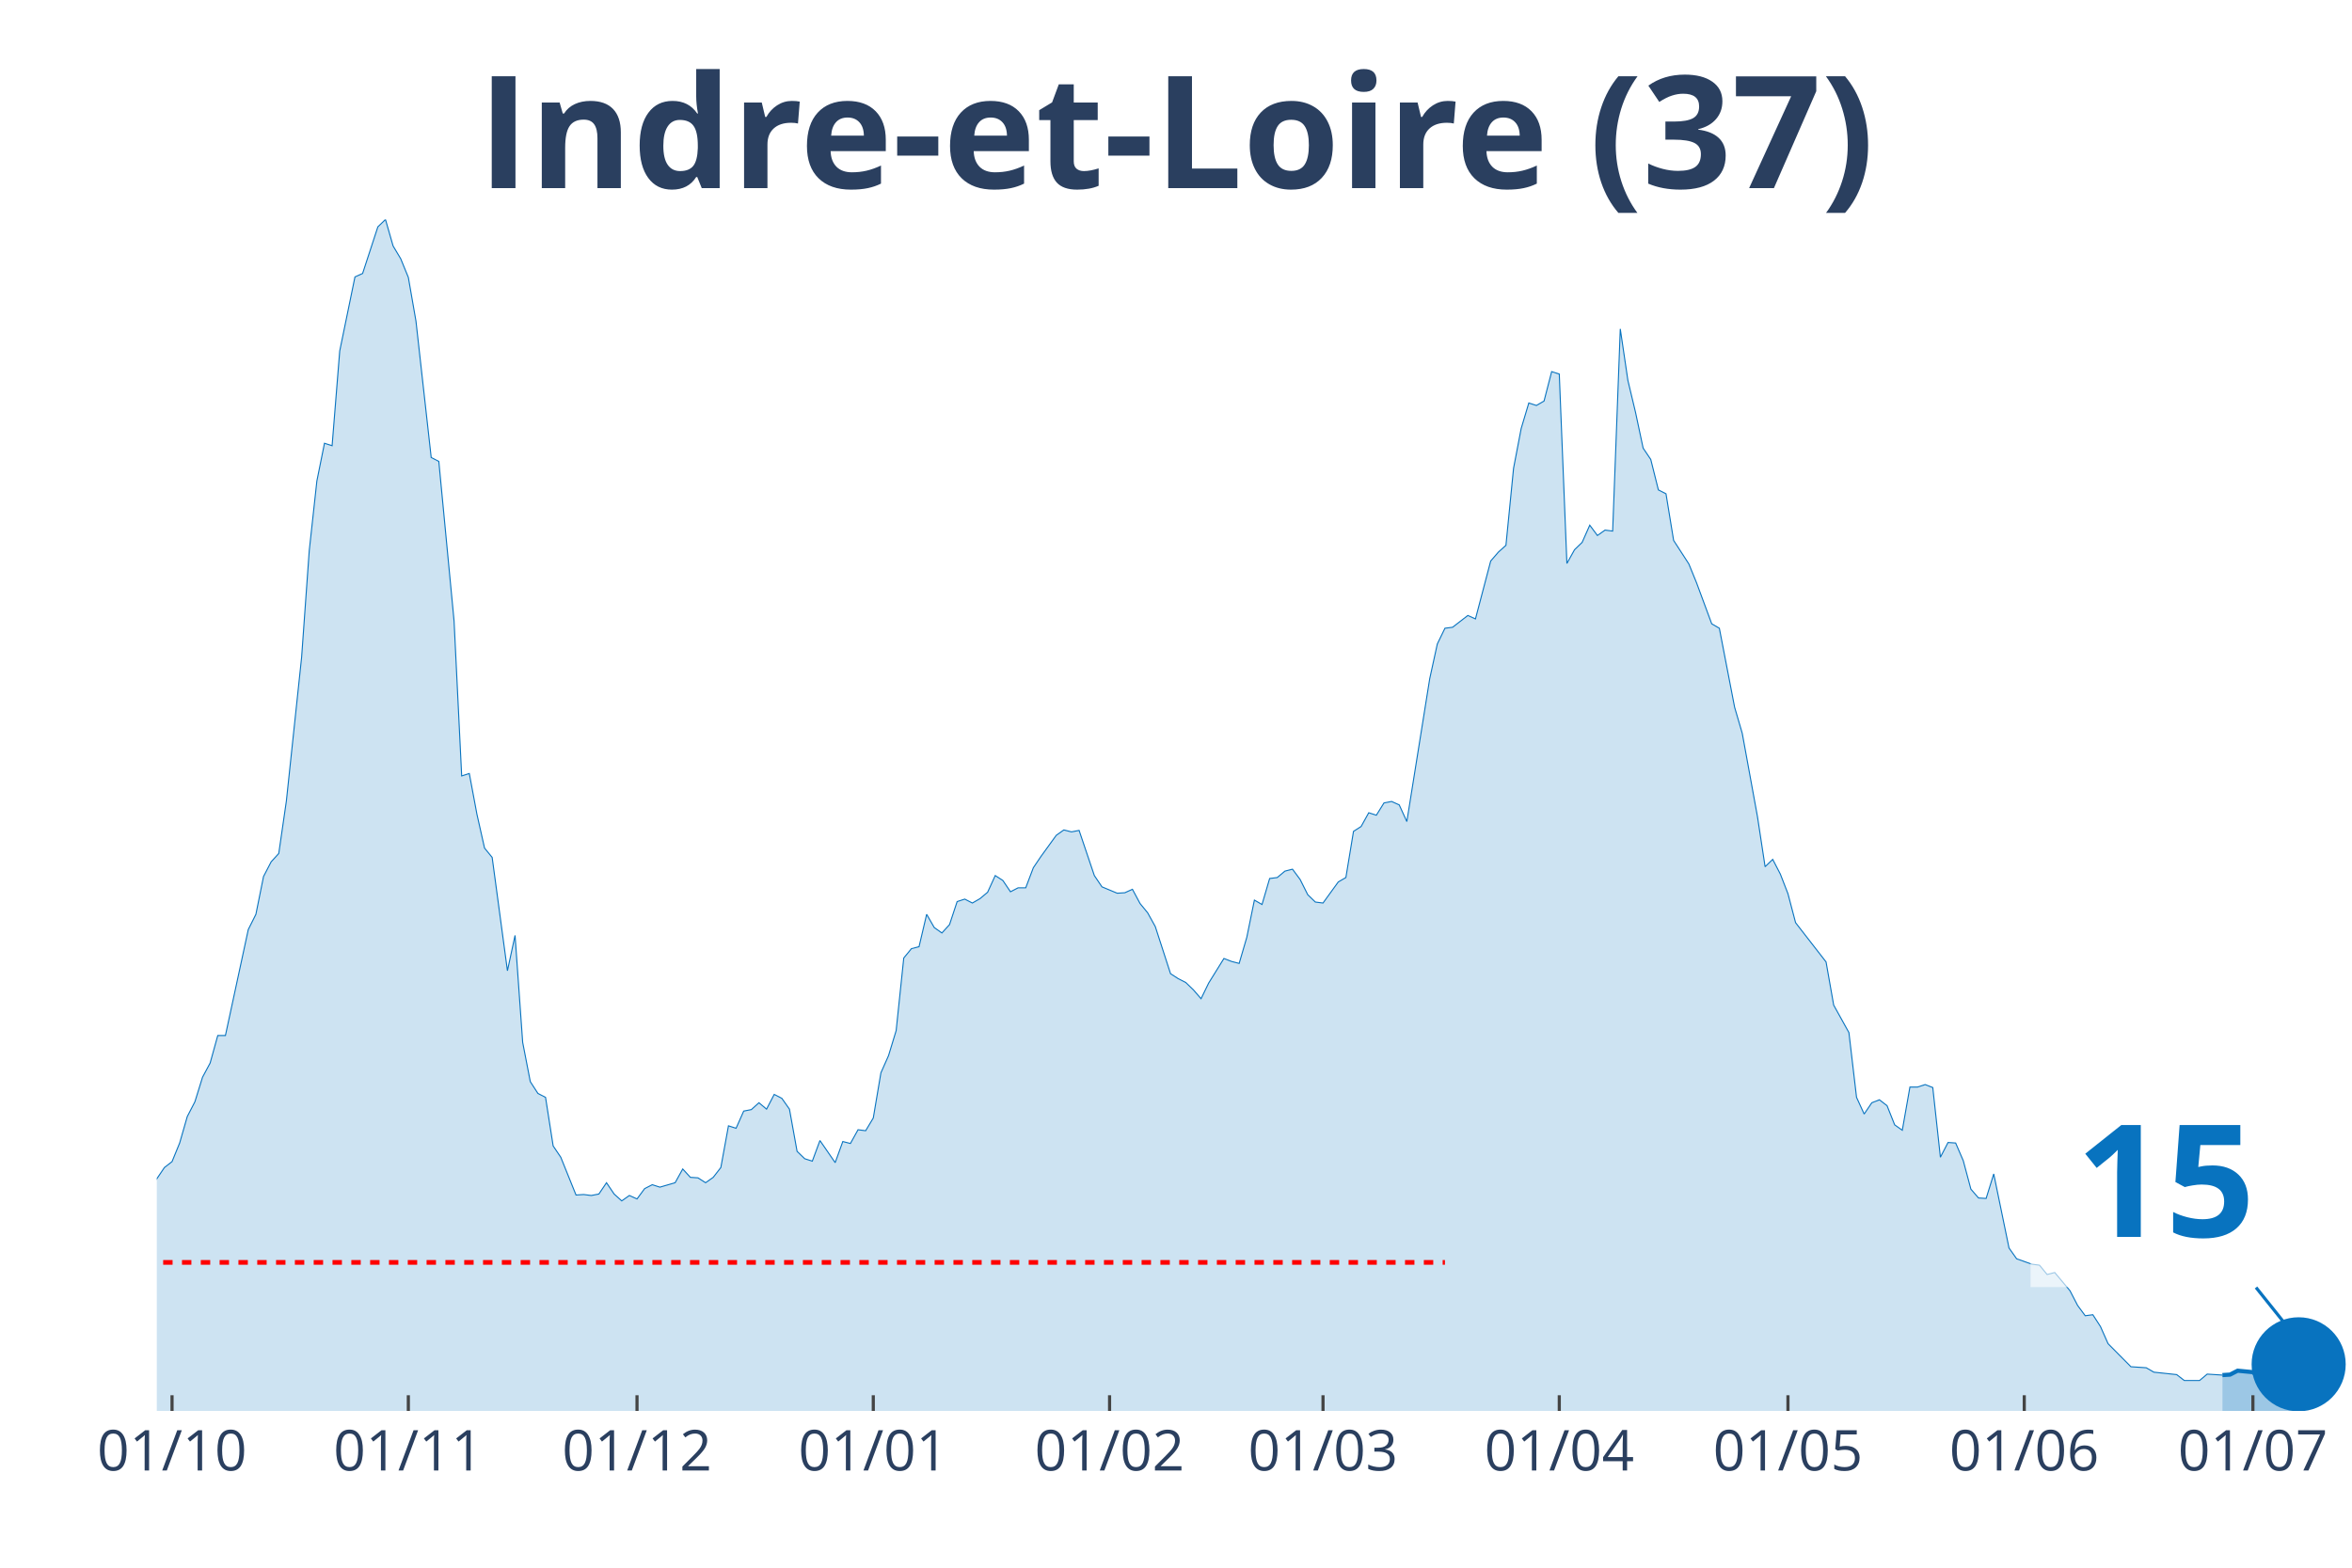
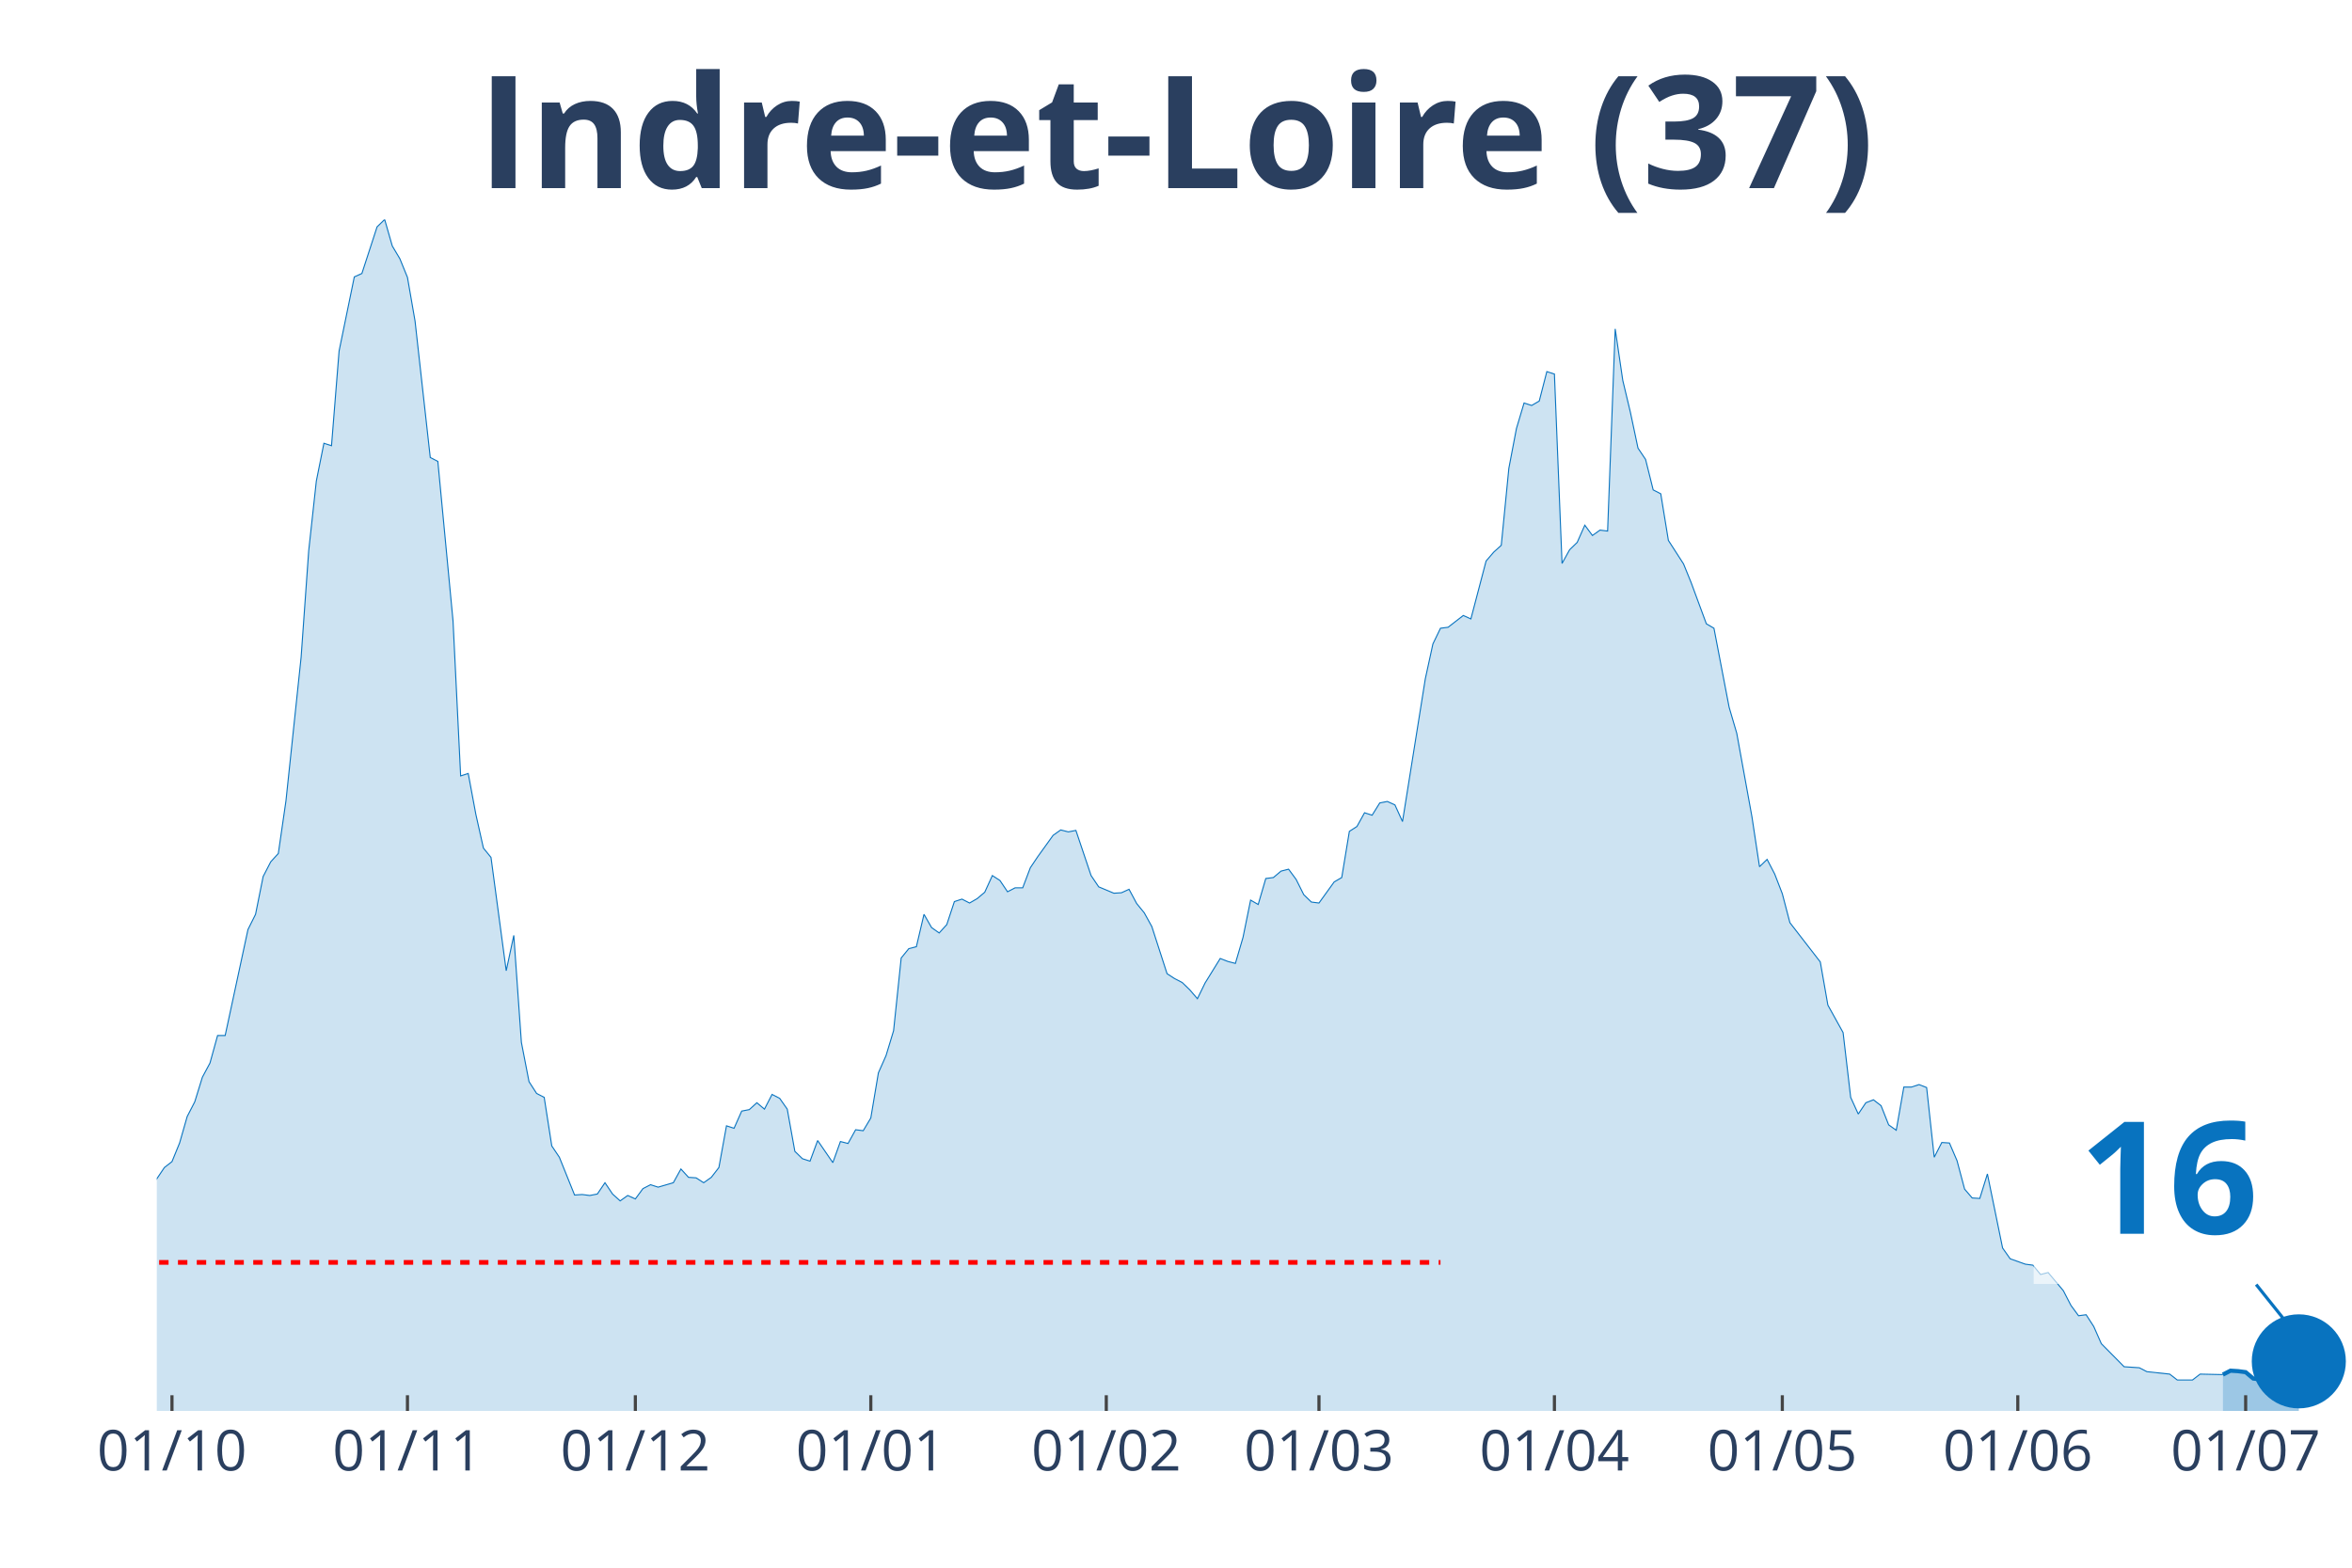
<svg xmlns="http://www.w3.org/2000/svg" class="main-svg" width="1125" height="750" style="" viewBox="0 0 750 500">
  <rect x="0" y="0" width="750" height="500" style="fill: rgb(0, 0, 0); fill-opacity: 0;" />
-   <defs id="defs-7c7b76">
+   <defs id="defs-62376b">
    <g class="clips">
-       <clipPath id="clip7c7b76xyplot" class="plotclip">
+       <clipPath id="clip62376bxyplot" class="plotclip">
        <rect width="700" height="380" />
      </clipPath>
-       <clipPath class="axesclip" id="clip7c7b76x">
+       <clipPath class="axesclip" id="clip62376bx">
        <rect x="50" y="0" width="700" height="500" />
      </clipPath>
-       <clipPath class="axesclip" id="clip7c7b76y">
+       <clipPath class="axesclip" id="clip62376by">
        <rect x="0" y="70" width="750" height="380" />
      </clipPath>
-       <clipPath class="axesclip" id="clip7c7b76xy">
+       <clipPath class="axesclip" id="clip62376bxy">
        <rect x="50" y="70" width="700" height="380" />
      </clipPath>
    </g>
    <g class="gradients" />
  </defs>
  <g class="bglayer">
    <rect class="bg" x="50" y="70" width="700" height="380" style="fill: rgb(0, 0, 0); fill-opacity: 0; stroke-width: 0;" />
  </g>
  <g class="layer-below">
    <g class="imagelayer" />
    <g class="shapelayer" />
  </g>
  <g class="cartesianlayer">
    <g class="subplot xy">
      <g class="layer-subplot">
        <g class="shapelayer" />
        <g class="imagelayer" />
      </g>
      <g class="gridlayer">
        <g class="x">
-           <path class="xgrid crisp" transform="translate(54.86,0)" d="M0,70v380" style="stroke: rgb(255, 255, 255); stroke-opacity: 1; stroke-width: 1px;" />
-           <path class="xgrid crisp" transform="translate(130.21,0)" d="M0,70v380" style="stroke: rgb(255, 255, 255); stroke-opacity: 1; stroke-width: 1px;" />
-           <path class="xgrid crisp" transform="translate(203.13,0)" d="M0,70v380" style="stroke: rgb(255, 255, 255); stroke-opacity: 1; stroke-width: 1px;" />
-           <path class="xgrid crisp" transform="translate(278.47,0)" d="M0,70v380" style="stroke: rgb(255, 255, 255); stroke-opacity: 1; stroke-width: 1px;" />
-           <path class="xgrid crisp" transform="translate(353.82,0)" d="M0,70v380" style="stroke: rgb(255, 255, 255); stroke-opacity: 1; stroke-width: 1px;" />
-           <path class="xgrid crisp" transform="translate(421.88,0)" d="M0,70v380" style="stroke: rgb(255, 255, 255); stroke-opacity: 1; stroke-width: 1px;" />
-           <path class="xgrid crisp" transform="translate(497.22,0)" d="M0,70v380" style="stroke: rgb(255, 255, 255); stroke-opacity: 1; stroke-width: 1px;" />
-           <path class="xgrid crisp" transform="translate(570.14,0)" d="M0,70v380" style="stroke: rgb(255, 255, 255); stroke-opacity: 1; stroke-width: 1px;" />
-           <path class="xgrid crisp" transform="translate(645.49,0)" d="M0,70v380" style="stroke: rgb(255, 255, 255); stroke-opacity: 1; stroke-width: 1px;" />
-           <path class="xgrid crisp" transform="translate(718.4,0)" d="M0,70v380" style="stroke: rgb(255, 255, 255); stroke-opacity: 1; stroke-width: 1px;" />
+           <path class="xgrid crisp" transform="translate(54.84,0)" d="M0,70v380" style="stroke: rgb(255, 255, 255); stroke-opacity: 1; stroke-width: 1px;" />
+           <path class="xgrid crisp" transform="translate(129.93,0)" d="M0,70v380" style="stroke: rgb(255, 255, 255); stroke-opacity: 1; stroke-width: 1px;" />
+           <path class="xgrid crisp" transform="translate(202.6,0)" d="M0,70v380" style="stroke: rgb(255, 255, 255); stroke-opacity: 1; stroke-width: 1px;" />
+           <path class="xgrid crisp" transform="translate(277.68,0)" d="M0,70v380" style="stroke: rgb(255, 255, 255); stroke-opacity: 1; stroke-width: 1px;" />
+           <path class="xgrid crisp" transform="translate(352.77,0)" d="M0,70v380" style="stroke: rgb(255, 255, 255); stroke-opacity: 1; stroke-width: 1px;" />
+           <path class="xgrid crisp" transform="translate(420.59,0)" d="M0,70v380" style="stroke: rgb(255, 255, 255); stroke-opacity: 1; stroke-width: 1px;" />
+           <path class="xgrid crisp" transform="translate(495.67,0)" d="M0,70v380" style="stroke: rgb(255, 255, 255); stroke-opacity: 1; stroke-width: 1px;" />
+           <path class="xgrid crisp" transform="translate(568.34,0)" d="M0,70v380" style="stroke: rgb(255, 255, 255); stroke-opacity: 1; stroke-width: 1px;" />
+           <path class="xgrid crisp" transform="translate(643.43,0)" d="M0,70v380" style="stroke: rgb(255, 255, 255); stroke-opacity: 1; stroke-width: 1px;" />
+           <path class="xgrid crisp" transform="translate(716.09,0)" d="M0,70v380" style="stroke: rgb(255, 255, 255); stroke-opacity: 1; stroke-width: 1px;" />
        </g>
        <g class="y" />
      </g>
      <g class="zerolinelayer" />
      <path class="xlines-below" />
      <path class="ylines-below" />
      <g class="overlines-below" />
      <g class="xaxislayer-below" />
      <g class="yaxislayer-below" />
      <g class="overaxes-below" />
-       <g class="plot" transform="translate(50, 70)" clip-path="url('#clip7c7b76xyplot')">
+       <g class="plot" transform="translate(50, 70)" clip-path="url('#clip62376bxyplot')">
        <g class="scatterlayer mlayer">
-           <g class="trace scatter trace1f9d5b" style="stroke-miterlimit: 2;">
+           <g class="trace scatter trace4f6ffa" style="stroke-miterlimit: 2;">
            <g class="fills">
              <g>
-                 <path class="js-fill" d="M658.68,380L-330.56,380L-330.56,373.27L-323.26,372.96L-320.83,372.8L-313.54,374.99L-311.11,377.18L-298.96,377.81L-296.53,378.12L-238.19,379.53L-235.76,378.9L-177.43,376.24L-175,374.37L-165.28,370.77L-162.85,370.77L-157.99,370.14L-155.56,370.3L-126.39,372.96L-123.96,370.77L-121.53,369.67L-119.1,366.07L-114.24,365.91L-111.81,362L-109.37,357.93L-106.94,358.25L-104.51,354.33L-102.08,354.8L-97.22,352.77L-94.79,353.39L-92.36,353.71L-89.93,349.64L-87.5,351.05L-85.07,348.7L-77.78,346.66L-75.35,344.16L-68.06,335.55L-65.62,335.55L-63.19,335.4L-60.76,332.58L-55.9,324.28L-53.47,321.15L-48.61,314.58L-46.18,314.11L-43.75,304.25L-41.32,302.37L-36.46,291.26L-34.03,291.57L-29.17,292.2L-26.74,290.63L-24.31,289.54L-21.87,295.02L-19.44,303.31L-17.01,305.5L-14.58,308.95L-12.15,309.88L-7.29,318.34L-4.86,317.71L0,305.97L2.43,302.37L4.86,300.49L7.29,294.55L9.72,286.1L12.15,281.4L14.58,273.57L17.01,269.04L19.44,260.27L21.88,260.27L29.17,226.47L31.6,221.61L34.03,209.56L36.46,204.87L38.89,202.21L41.32,185.46L46.18,139.6L48.61,105.64L51.04,83.42L53.47,71.37L55.9,72.15L58.33,41.94L63.19,18.31L65.63,17.22L70.49,2.35L72.92,0L75.35,8.45L77.78,12.52L80.21,18.47L82.64,32.4L87.5,75.91L89.93,77.16L94.79,128.02L97.22,177.48L99.65,176.7L102.08,189.69L104.51,200.49L106.94,203.46L111.81,239.61L114.24,228.34L116.67,262.46L119.1,274.98L121.53,278.74L123.96,279.99L126.39,295.49L128.82,299.09L133.68,311.14L136.11,310.98L138.54,311.29L140.97,310.82L143.4,307.22L145.83,310.82L148.26,313.01L150.69,311.29L153.13,312.39L155.56,309.1L157.99,307.85L160.42,308.63L165.28,307.22L167.71,302.84L170.14,305.5L172.57,305.66L175,307.22L177.43,305.5L179.86,302.37L182.29,289.07L184.72,289.85L187.15,284.37L189.58,283.9L192.01,281.71L194.44,283.75L196.88,279.05L199.31,280.3L201.74,283.75L204.17,297.21L206.6,299.56L209.03,300.34L211.46,293.76L216.32,300.81L218.75,294.08L221.18,294.7L223.61,290.32L226.04,290.63L228.47,286.57L230.9,272.17L233.33,266.69L235.76,258.71L238.19,235.54L240.63,232.57L243.06,231.94L245.49,221.61L247.92,225.84L250.35,227.56L252.78,224.9L255.21,217.55L257.64,216.76L260.07,218.01L262.5,216.61L264.93,214.57L267.36,209.25L269.79,210.82L272.22,214.42L274.65,213.16L277.08,213.16L279.51,206.75L281.94,203.15L286.81,196.42L289.24,194.7L291.67,195.32L294.1,194.85L298.96,209.25L301.39,212.85L306.25,214.88L308.68,214.73L311.11,213.63L313.54,218.17L315.97,221.14L318.4,225.53L323.26,240.55L325.69,242.12L328.13,243.37L330.56,245.72L332.99,248.53L335.42,243.53L340.28,235.7L342.71,236.64L345.14,237.27L347.57,228.97L350,217.08L352.43,218.48L354.86,210.19L357.29,209.88L359.72,207.84L362.15,207.22L364.58,210.5L367.01,215.35L369.44,217.7L371.88,218.01L376.74,211.29L379.17,209.88L381.6,195.16L384.03,193.6L386.46,189.22L388.89,190L391.32,186.09L393.75,185.62L396.18,186.71L398.61,192.03L405.9,146.49L408.33,135.38L410.76,130.37L413.19,130.06L418.06,126.3L420.49,127.4L425.35,108.93L427.78,106.11L430.21,103.92L432.64,79.35L435.07,66.67L437.5,58.53L439.93,59.32L442.36,57.91L444.79,48.52L447.22,49.3L449.65,109.71L452.08,105.33L454.51,102.98L456.94,97.5L459.38,100.79L461.81,99.07L464.24,99.38L466.67,34.9L469.1,51.33L471.53,61.51L473.96,72.93L476.39,76.53L478.82,86.24L481.25,87.49L483.68,102.36L486.11,106.11L488.54,109.87L490.97,115.82L495.83,128.96L498.26,130.37L503.13,155.57L505.56,163.86L510.42,190.47L512.85,206.43L515.28,204.09L517.71,208.78L520.14,215.04L522.57,224.28L532.29,236.8L534.72,250.57L539.58,259.33L542.01,279.99L544.44,285.31L546.88,281.71L549.31,280.77L551.74,282.65L554.17,288.76L556.6,290.48L559.03,276.71L561.46,276.71L563.89,275.92L566.32,276.86L568.75,299.09L571.18,294.39L573.61,294.55L576.04,300.18L578.47,309.26L580.9,312.08L583.33,312.23L585.76,304.41L590.63,328.04L593.06,331.48L597.92,333.2L600.35,333.52L602.78,336.49L605.21,335.86L610.07,341.66L612.5,346.35L614.93,349.64L617.36,349.32L619.79,353.08L622.22,358.56L629.51,365.91L631.94,366.07L634.38,366.23L636.81,367.64L644.1,368.42L646.53,370.3L651.39,370.3L653.82,368.26L658.68,368.57" style="fill: rgb(8, 115, 191); fill-opacity: 0.2; stroke-width: 0;" />
+                 <path class="js-fill" d="M658.82,380L-329.41,380L-329.41,373.27L-322.15,372.96L-319.72,372.8L-312.46,374.99L-310.03,377.18L-297.92,377.81L-295.5,378.12L-237.37,379.53L-234.95,378.9L-176.82,376.24L-174.39,374.37L-164.71,370.77L-162.28,370.77L-157.44,370.14L-155.02,370.3L-125.95,372.96L-123.53,370.77L-121.11,369.67L-118.69,366.07L-113.84,365.91L-111.42,362L-109,357.93L-106.57,358.25L-104.15,354.33L-101.73,354.8L-96.89,352.77L-94.46,353.39L-92.04,353.71L-89.62,349.64L-87.2,351.05L-84.78,348.7L-77.51,346.66L-75.09,344.16L-67.82,335.55L-65.4,335.55L-62.98,335.4L-60.55,332.58L-55.71,324.28L-53.29,321.15L-48.44,314.58L-46.02,314.11L-43.6,304.25L-41.18,302.37L-36.33,291.26L-33.91,291.57L-29.07,292.2L-26.64,290.63L-24.22,289.54L-21.8,295.02L-19.38,303.31L-16.96,305.5L-14.53,308.95L-12.11,309.88L-7.27,318.34L-4.84,317.71L0,305.97L2.42,302.37L4.84,300.49L7.27,294.55L9.69,286.1L12.11,281.4L14.53,273.57L16.96,269.04L19.38,260.27L21.8,260.27L29.07,226.47L31.49,221.61L33.91,209.56L36.33,204.87L38.75,202.21L41.18,185.46L46.02,139.6L48.44,105.64L50.87,83.42L53.29,71.37L55.71,72.15L58.13,41.94L62.98,18.31L65.4,17.22L70.24,2.35L72.66,0L75.09,8.45L77.51,12.52L79.93,18.47L82.35,32.4L87.2,75.91L89.62,77.16L94.46,128.02L96.89,177.48L99.31,176.7L101.73,189.69L104.15,200.49L106.57,203.46L111.42,239.61L113.84,228.34L116.26,262.46L118.69,274.98L121.11,278.74L123.53,279.99L125.95,295.49L128.37,299.09L133.22,311.14L135.64,310.98L138.06,311.29L140.48,310.82L142.91,307.22L145.33,310.82L147.75,313.01L150.17,311.29L152.6,312.39L155.02,309.1L157.44,307.85L159.86,308.63L164.71,307.22L167.13,302.84L169.55,305.5L171.97,305.66L174.39,307.22L176.82,305.5L179.24,302.37L181.66,289.07L184.08,289.85L186.51,284.37L188.93,283.9L191.35,281.71L193.77,283.75L196.19,279.05L198.62,280.3L201.04,283.75L203.46,297.21L205.88,299.56L208.3,300.34L210.73,293.76L215.57,300.81L217.99,294.08L220.42,294.7L222.84,290.32L225.26,290.63L227.68,286.57L230.1,272.17L232.53,266.69L234.95,258.71L237.37,235.54L239.79,232.57L242.21,231.94L244.64,221.61L247.06,225.84L249.48,227.56L251.9,224.9L254.33,217.55L256.75,216.76L259.17,218.01L261.59,216.61L264.01,214.57L266.44,209.25L268.86,210.82L271.28,214.42L273.7,213.16L276.12,213.16L278.55,206.75L280.97,203.15L285.81,196.42L288.24,194.7L290.66,195.32L293.08,194.85L297.92,209.25L300.35,212.85L305.19,214.88L307.61,214.73L310.03,213.63L312.46,218.17L314.88,221.14L317.3,225.53L322.15,240.55L324.57,242.12L326.99,243.37L329.41,245.72L331.83,248.53L334.26,243.53L339.1,235.7L341.52,236.64L343.94,237.27L346.37,228.97L348.79,217.08L351.21,218.48L353.63,210.19L356.06,209.88L358.48,207.84L360.9,207.22L363.32,210.5L365.74,215.35L368.17,217.7L370.59,218.01L375.43,211.29L377.85,209.88L380.28,195.16L382.7,193.6L385.12,189.22L387.54,190L389.97,186.09L392.39,185.62L394.81,186.71L397.23,192.03L404.5,146.49L406.92,135.38L409.34,130.37L411.76,130.06L416.61,126.3L419.03,127.4L423.88,108.93L426.3,106.11L428.72,103.92L431.14,79.35L433.56,66.67L435.99,58.53L438.41,59.32L440.83,57.91L443.25,48.52L445.67,49.3L448.1,109.71L450.52,105.33L452.94,102.98L455.36,97.5L457.79,100.79L460.21,99.07L462.63,99.38L465.05,34.9L467.47,51.33L469.9,61.51L472.32,72.93L474.74,76.53L477.16,86.24L479.58,87.49L482.01,102.36L484.43,106.11L486.85,109.87L489.27,115.82L494.12,128.96L496.54,130.37L501.38,155.57L503.81,163.86L508.65,190.47L511.07,206.43L513.49,204.09L515.92,208.78L518.34,215.04L520.76,224.28L530.45,236.8L532.87,250.57L537.72,259.33L540.14,279.99L542.56,285.31L544.98,281.71L547.4,280.77L549.83,282.65L552.25,288.76L554.67,290.48L557.09,276.71L559.52,276.71L561.94,275.92L564.36,276.86L566.78,299.09L569.2,294.39L571.63,294.55L574.05,300.18L576.47,309.26L578.89,312.08L581.31,312.23L583.74,304.41L588.58,328.04L591,331.48L595.85,333.2L598.27,333.52L600.69,336.49L603.11,335.86L607.96,341.66L610.38,346.35L612.8,349.64L615.22,349.32L617.65,353.08L620.07,358.56L627.34,365.91L629.76,366.07L632.18,366.23L634.6,367.48L641.87,368.26L644.29,370.14L649.13,370.14L651.56,368.26L658.82,368.42" style="fill: rgb(8, 115, 191); fill-opacity: 0.2; stroke-width: 0;" />
              </g>
            </g>
            <g class="errorbars" />
            <g class="lines">
-               <path class="js-line" d="M-330.56,373.27L-323.26,372.96L-320.83,372.8L-313.54,374.99L-311.11,377.18L-298.96,377.81L-296.53,378.12L-238.19,379.53L-235.76,378.9L-177.43,376.24L-175,374.37L-165.28,370.77L-162.85,370.77L-157.99,370.14L-155.56,370.3L-126.39,372.96L-123.96,370.77L-121.53,369.67L-119.1,366.07L-114.24,365.91L-111.81,362L-109.37,357.93L-106.94,358.25L-104.51,354.33L-102.08,354.8L-97.22,352.77L-94.79,353.39L-92.36,353.71L-89.93,349.64L-87.5,351.05L-85.07,348.7L-77.78,346.66L-75.35,344.16L-68.06,335.55L-65.62,335.55L-63.19,335.4L-60.76,332.58L-55.9,324.28L-53.47,321.15L-48.61,314.58L-46.18,314.11L-43.75,304.25L-41.32,302.37L-36.46,291.26L-34.03,291.57L-29.17,292.2L-26.74,290.63L-24.31,289.54L-21.87,295.02L-19.44,303.31L-17.01,305.5L-14.58,308.95L-12.15,309.88L-7.29,318.34L-4.86,317.71L0,305.97L2.43,302.37L4.86,300.49L7.29,294.55L9.72,286.1L12.15,281.4L14.58,273.57L17.01,269.04L19.44,260.27L21.88,260.27L29.17,226.47L31.6,221.61L34.03,209.56L36.46,204.87L38.89,202.21L41.32,185.46L46.18,139.6L48.61,105.64L51.04,83.42L53.47,71.37L55.9,72.15L58.33,41.94L63.19,18.31L65.63,17.22L70.49,2.35L72.92,0L75.35,8.45L77.78,12.52L80.21,18.47L82.64,32.4L87.5,75.91L89.93,77.16L94.79,128.02L97.22,177.48L99.65,176.7L102.08,189.69L104.51,200.49L106.94,203.46L111.81,239.61L114.24,228.34L116.67,262.46L119.1,274.98L121.53,278.74L123.96,279.99L126.39,295.49L128.82,299.09L133.68,311.14L136.11,310.98L138.54,311.29L140.97,310.82L143.4,307.22L145.83,310.82L148.26,313.01L150.69,311.29L153.13,312.39L155.56,309.1L157.99,307.85L160.42,308.63L165.28,307.22L167.71,302.84L170.14,305.5L172.57,305.66L175,307.22L177.43,305.5L179.86,302.37L182.29,289.07L184.72,289.85L187.15,284.37L189.58,283.9L192.01,281.71L194.44,283.75L196.88,279.05L199.31,280.3L201.74,283.75L204.17,297.21L206.6,299.56L209.03,300.34L211.46,293.76L216.32,300.81L218.75,294.08L221.18,294.7L223.61,290.32L226.04,290.63L228.47,286.57L230.9,272.17L233.33,266.69L235.76,258.71L238.19,235.54L240.63,232.57L243.06,231.94L245.49,221.61L247.92,225.84L250.35,227.56L252.78,224.9L255.21,217.55L257.64,216.76L260.07,218.01L262.5,216.61L264.93,214.57L267.36,209.25L269.79,210.82L272.22,214.42L274.65,213.16L277.08,213.16L279.51,206.75L281.94,203.15L286.81,196.42L289.24,194.7L291.67,195.32L294.1,194.85L298.96,209.25L301.39,212.85L306.25,214.88L308.68,214.73L311.11,213.63L313.54,218.17L315.97,221.14L318.4,225.53L323.26,240.55L325.69,242.12L328.13,243.37L330.56,245.72L332.99,248.53L335.42,243.53L340.28,235.7L342.71,236.64L345.14,237.27L347.57,228.97L350,217.08L352.43,218.48L354.86,210.19L357.29,209.88L359.72,207.84L362.15,207.22L364.58,210.5L367.01,215.35L369.44,217.7L371.88,218.01L376.74,211.29L379.17,209.88L381.6,195.16L384.03,193.6L386.46,189.22L388.89,190L391.32,186.09L393.75,185.62L396.18,186.71L398.61,192.03L405.9,146.49L408.33,135.38L410.76,130.37L413.19,130.06L418.06,126.3L420.49,127.4L425.35,108.93L427.78,106.11L430.21,103.92L432.64,79.35L435.07,66.67L437.5,58.53L439.93,59.32L442.36,57.91L444.79,48.52L447.22,49.3L449.65,109.71L452.08,105.33L454.51,102.98L456.94,97.5L459.38,100.79L461.81,99.07L464.24,99.38L466.67,34.9L469.1,51.33L471.53,61.51L473.96,72.93L476.39,76.53L478.82,86.24L481.25,87.49L483.68,102.36L486.11,106.11L488.54,109.87L490.97,115.82L495.83,128.96L498.26,130.37L503.13,155.57L505.56,163.86L510.42,190.47L512.85,206.43L515.28,204.09L517.71,208.78L520.14,215.04L522.57,224.28L532.29,236.8L534.72,250.57L539.58,259.33L542.01,279.99L544.44,285.31L546.88,281.71L549.31,280.77L551.74,282.65L554.17,288.76L556.6,290.48L559.03,276.71L561.46,276.71L563.89,275.92L566.32,276.86L568.75,299.09L571.18,294.39L573.61,294.55L576.04,300.18L578.47,309.26L580.9,312.08L583.33,312.23L585.76,304.41L590.63,328.04L593.06,331.48L597.92,333.2L600.35,333.52L602.78,336.49L605.21,335.86L610.07,341.66L612.5,346.35L614.93,349.64L617.36,349.32L619.79,353.08L622.22,358.56L629.51,365.91L631.94,366.07L634.38,366.23L636.81,367.64L644.1,368.42L646.53,370.3L651.39,370.3L653.82,368.26L658.68,368.57" style="vector-effect: non-scaling-stroke; fill: none; stroke: rgb(8, 115, 191); stroke-opacity: 1; stroke-width: 0.5px; opacity: 1;" />
+               <path class="js-line" d="M-329.41,373.27L-322.15,372.96L-319.72,372.8L-312.46,374.99L-310.03,377.18L-297.92,377.81L-295.5,378.12L-237.37,379.53L-234.95,378.9L-176.82,376.24L-174.39,374.37L-164.71,370.77L-162.28,370.77L-157.44,370.14L-155.02,370.3L-125.95,372.96L-123.53,370.77L-121.11,369.67L-118.69,366.07L-113.84,365.91L-111.42,362L-109,357.93L-106.57,358.25L-104.15,354.33L-101.73,354.8L-96.89,352.77L-94.46,353.39L-92.04,353.71L-89.62,349.64L-87.2,351.05L-84.78,348.7L-77.51,346.66L-75.09,344.16L-67.82,335.55L-65.4,335.55L-62.98,335.4L-60.55,332.58L-55.71,324.28L-53.29,321.15L-48.44,314.58L-46.02,314.11L-43.6,304.25L-41.18,302.37L-36.33,291.26L-33.91,291.57L-29.07,292.2L-26.64,290.63L-24.22,289.54L-21.8,295.02L-19.38,303.31L-16.96,305.5L-14.53,308.95L-12.11,309.88L-7.27,318.34L-4.84,317.71L0,305.97L2.42,302.37L4.84,300.49L7.27,294.55L9.69,286.1L12.11,281.4L14.53,273.57L16.96,269.04L19.38,260.27L21.8,260.27L29.07,226.47L31.49,221.61L33.91,209.56L36.33,204.87L38.75,202.21L41.18,185.46L46.02,139.6L48.44,105.64L50.87,83.42L53.29,71.37L55.71,72.15L58.13,41.94L62.98,18.31L65.4,17.22L70.24,2.35L72.66,0L75.09,8.45L77.51,12.52L79.93,18.47L82.35,32.4L87.2,75.91L89.62,77.16L94.46,128.02L96.89,177.48L99.31,176.7L101.73,189.69L104.15,200.49L106.57,203.46L111.42,239.61L113.84,228.34L116.26,262.46L118.69,274.98L121.11,278.74L123.53,279.99L125.95,295.49L128.37,299.09L133.22,311.14L135.64,310.98L138.06,311.29L140.48,310.82L142.91,307.22L145.33,310.82L147.75,313.01L150.17,311.29L152.6,312.39L155.02,309.1L157.44,307.85L159.86,308.63L164.71,307.22L167.13,302.84L169.55,305.5L171.97,305.66L174.39,307.22L176.82,305.5L179.24,302.37L181.66,289.07L184.08,289.85L186.51,284.37L188.93,283.9L191.35,281.71L193.77,283.75L196.19,279.05L198.62,280.3L201.04,283.75L203.46,297.21L205.88,299.56L208.3,300.34L210.73,293.76L215.57,300.81L217.99,294.08L220.42,294.7L222.84,290.32L225.26,290.63L227.68,286.57L230.1,272.17L232.53,266.69L234.95,258.71L237.37,235.54L239.79,232.57L242.21,231.94L244.64,221.61L247.06,225.84L249.48,227.56L251.9,224.9L254.33,217.55L256.75,216.76L259.17,218.01L261.59,216.61L264.01,214.57L266.44,209.25L268.86,210.82L271.28,214.42L273.7,213.16L276.12,213.16L278.55,206.75L280.97,203.15L285.81,196.42L288.24,194.7L290.66,195.32L293.08,194.85L297.92,209.25L300.35,212.85L305.19,214.88L307.61,214.73L310.03,213.63L312.46,218.17L314.88,221.14L317.3,225.53L322.15,240.55L324.57,242.12L326.99,243.37L329.41,245.72L331.83,248.53L334.26,243.53L339.1,235.7L341.52,236.64L343.94,237.27L346.37,228.97L348.79,217.08L351.21,218.48L353.63,210.19L356.06,209.88L358.48,207.84L360.9,207.22L363.32,210.5L365.74,215.35L368.17,217.7L370.59,218.01L375.43,211.29L377.85,209.88L380.28,195.16L382.7,193.6L385.12,189.22L387.54,190L389.97,186.09L392.39,185.62L394.81,186.71L397.23,192.03L404.5,146.49L406.92,135.38L409.34,130.37L411.76,130.06L416.61,126.3L419.03,127.4L423.88,108.93L426.3,106.11L428.72,103.92L431.14,79.35L433.56,66.67L435.99,58.53L438.41,59.32L440.83,57.91L443.25,48.52L445.67,49.3L448.1,109.71L450.52,105.33L452.94,102.98L455.36,97.5L457.79,100.79L460.21,99.07L462.63,99.38L465.05,34.9L467.47,51.33L469.9,61.51L472.32,72.93L474.74,76.53L477.16,86.24L479.58,87.49L482.01,102.36L484.43,106.11L486.85,109.87L489.27,115.82L494.12,128.96L496.54,130.37L501.38,155.57L503.81,163.86L508.65,190.47L511.07,206.43L513.49,204.09L515.92,208.78L518.34,215.04L520.76,224.28L530.45,236.8L532.87,250.57L537.72,259.33L540.14,279.99L542.56,285.31L544.98,281.71L547.4,280.77L549.83,282.65L552.25,288.76L554.67,290.48L557.09,276.71L559.52,276.71L561.94,275.92L564.36,276.86L566.78,299.09L569.2,294.39L571.63,294.55L574.05,300.18L576.47,309.26L578.89,312.08L581.31,312.23L583.74,304.41L588.58,328.04L591,331.48L595.85,333.2L598.27,333.52L600.69,336.49L603.11,335.86L607.96,341.66L610.38,346.35L612.8,349.64L615.22,349.32L617.65,353.08L620.07,358.56L627.34,365.91L629.76,366.07L632.18,366.23L634.6,367.48L641.87,368.26L644.29,370.14L649.13,370.14L651.56,368.26L658.82,368.42" style="vector-effect: non-scaling-stroke; fill: none; stroke: rgb(8, 115, 191); stroke-opacity: 1; stroke-width: 0.5px; opacity: 1;" />
            </g>
            <g class="points" />
            <g class="text" />
          </g>
-           <g class="trace scatter tracec77064" style="stroke-miterlimit: 2;">
+           <g class="trace scatter tracec02f69" style="stroke-miterlimit: 2;">
            <g class="fills">
              <g>
-                 <path class="js-fill" d="M682.99,380L658.68,380L658.68,368.57L661.11,368.42L663.54,367.17L668.4,367.64L670.83,369.67L673.26,369.98L675.69,369.04L678.13,369.2L680.56,366.54L682.99,365.13" style="fill: rgb(8, 115, 191); fill-opacity: 0.4; stroke-width: 0;" />
+                 <path class="js-fill" d="M683.04,380L658.82,380L658.82,368.42L661.25,367.17L663.67,367.32L666.09,367.64L668.51,369.67L670.93,369.98L673.36,369.04L675.78,369.2L678.2,366.54L683.04,364.19" style="fill: rgb(8, 115, 191); fill-opacity: 0.4; stroke-width: 0;" />
              </g>
            </g>
            <g class="errorbars" />
            <g class="lines">
-               <path class="js-line" d="M658.68,368.57L661.11,368.42L663.54,367.17L668.4,367.64L670.83,369.67L673.26,369.98L675.69,369.04L678.13,369.2L680.56,366.54L682.99,365.13" style="vector-effect: non-scaling-stroke; fill: none; stroke: rgb(8, 115, 191); stroke-opacity: 1; stroke-width: 2px; opacity: 1;" />
+               <path class="js-line" d="M658.82,368.42L661.25,367.17L663.67,367.32L666.09,367.64L668.51,369.67L670.93,369.98L673.36,369.04L675.78,369.2L678.2,366.54L683.04,364.19" style="vector-effect: non-scaling-stroke; fill: none; stroke: rgb(8, 115, 191); stroke-opacity: 1; stroke-width: 2px; opacity: 1;" />
            </g>
            <g class="points" />
            <g class="text" />
          </g>
-           <g class="trace scatter trace79dd41" style="stroke-miterlimit: 2; opacity: 1;">
+           <g class="trace scatter trace1bfabf" style="stroke-miterlimit: 2; opacity: 1;">
            <g class="fills" />
            <g class="errorbars" />
            <g class="lines" />
            <g class="points">
-               <path class="point" transform="translate(682.99,365.13)" d="M15,0A15,15 0 1,1 0,-15A15,15 0 0,1 15,0Z" style="opacity: 1; stroke-width: 0px; fill: rgb(8, 115, 191); fill-opacity: 1;" />
+               <path class="point" transform="translate(683.04,364.19)" d="M15,0A15,15 0 1,1 0,-15A15,15 0 0,1 15,0Z" style="opacity: 1; stroke-width: 0px; fill: rgb(8, 115, 191); fill-opacity: 1;" />
            </g>
            <g class="text" />
          </g>
        </g>
      </g>
      <g class="overplot" />
      <path class="xlines-above crisp" style="fill: none; stroke-width: 1px; stroke: rgb(0, 0, 0); stroke-opacity: 0;" d="" />
      <path class="ylines-above crisp" style="fill: none;" d="M0,0" />
      <g class="overlines-above" />
      <g class="xaxislayer-above">
-         <path class="xtick ticks crisp" d="M0,450v-5" transform="translate(54.86,0)" style="stroke: rgb(68, 68, 68); stroke-opacity: 1; stroke-width: 1px;" />
-         <path class="xtick ticks crisp" d="M0,450v-5" transform="translate(130.21,0)" style="stroke: rgb(68, 68, 68); stroke-opacity: 1; stroke-width: 1px;" />
-         <path class="xtick ticks crisp" d="M0,450v-5" transform="translate(203.13,0)" style="stroke: rgb(68, 68, 68); stroke-opacity: 1; stroke-width: 1px;" />
-         <path class="xtick ticks crisp" d="M0,450v-5" transform="translate(278.47,0)" style="stroke: rgb(68, 68, 68); stroke-opacity: 1; stroke-width: 1px;" />
-         <path class="xtick ticks crisp" d="M0,450v-5" transform="translate(353.82,0)" style="stroke: rgb(68, 68, 68); stroke-opacity: 1; stroke-width: 1px;" />
-         <path class="xtick ticks crisp" d="M0,450v-5" transform="translate(421.88,0)" style="stroke: rgb(68, 68, 68); stroke-opacity: 1; stroke-width: 1px;" />
-         <path class="xtick ticks crisp" d="M0,450v-5" transform="translate(497.22,0)" style="stroke: rgb(68, 68, 68); stroke-opacity: 1; stroke-width: 1px;" />
-         <path class="xtick ticks crisp" d="M0,450v-5" transform="translate(570.14,0)" style="stroke: rgb(68, 68, 68); stroke-opacity: 1; stroke-width: 1px;" />
-         <path class="xtick ticks crisp" d="M0,450v-5" transform="translate(645.49,0)" style="stroke: rgb(68, 68, 68); stroke-opacity: 1; stroke-width: 1px;" />
-         <path class="xtick ticks crisp" d="M0,450v-5" transform="translate(718.4,0)" style="stroke: rgb(68, 68, 68); stroke-opacity: 1; stroke-width: 1px;" />
+         <path class="xtick ticks crisp" d="M0,450v-5" transform="translate(54.84,0)" style="stroke: rgb(68, 68, 68); stroke-opacity: 1; stroke-width: 1px;" />
+         <path class="xtick ticks crisp" d="M0,450v-5" transform="translate(129.93,0)" style="stroke: rgb(68, 68, 68); stroke-opacity: 1; stroke-width: 1px;" />
+         <path class="xtick ticks crisp" d="M0,450v-5" transform="translate(202.6,0)" style="stroke: rgb(68, 68, 68); stroke-opacity: 1; stroke-width: 1px;" />
+         <path class="xtick ticks crisp" d="M0,450v-5" transform="translate(277.68,0)" style="stroke: rgb(68, 68, 68); stroke-opacity: 1; stroke-width: 1px;" />
+         <path class="xtick ticks crisp" d="M0,450v-5" transform="translate(352.77,0)" style="stroke: rgb(68, 68, 68); stroke-opacity: 1; stroke-width: 1px;" />
+         <path class="xtick ticks crisp" d="M0,450v-5" transform="translate(420.59,0)" style="stroke: rgb(68, 68, 68); stroke-opacity: 1; stroke-width: 1px;" />
+         <path class="xtick ticks crisp" d="M0,450v-5" transform="translate(495.67,0)" style="stroke: rgb(68, 68, 68); stroke-opacity: 1; stroke-width: 1px;" />
+         <path class="xtick ticks crisp" d="M0,450v-5" transform="translate(568.34,0)" style="stroke: rgb(68, 68, 68); stroke-opacity: 1; stroke-width: 1px;" />
+         <path class="xtick ticks crisp" d="M0,450v-5" transform="translate(643.43,0)" style="stroke: rgb(68, 68, 68); stroke-opacity: 1; stroke-width: 1px;" />
+         <path class="xtick ticks crisp" d="M0,450v-5" transform="translate(716.09,0)" style="stroke: rgb(68, 68, 68); stroke-opacity: 1; stroke-width: 1px;" />
        <g class="xtick">
-           <text text-anchor="middle" x="0" y="469" transform="translate(54.86,0)" style="font-family: 'Open Sans', verdana, arial, sans-serif; font-size: 18px; fill: rgb(42, 63, 95); fill-opacity: 1; white-space: pre;">01/10</text>
+           <text text-anchor="middle" x="0" y="469" transform="translate(54.84,0)" style="font-family: 'Open Sans', verdana, arial, sans-serif; font-size: 18px; fill: rgb(42, 63, 95); fill-opacity: 1; white-space: pre;">01/10</text>
        </g>
        <g class="xtick">
-           <text text-anchor="middle" x="0" y="469" transform="translate(130.21,0)" style="font-family: 'Open Sans', verdana, arial, sans-serif; font-size: 18px; fill: rgb(42, 63, 95); fill-opacity: 1; white-space: pre;">01/11</text>
+           <text text-anchor="middle" x="0" y="469" transform="translate(129.93,0)" style="font-family: 'Open Sans', verdana, arial, sans-serif; font-size: 18px; fill: rgb(42, 63, 95); fill-opacity: 1; white-space: pre;">01/11</text>
        </g>
        <g class="xtick">
-           <text text-anchor="middle" x="0" y="469" transform="translate(203.13,0)" style="font-family: 'Open Sans', verdana, arial, sans-serif; font-size: 18px; fill: rgb(42, 63, 95); fill-opacity: 1; white-space: pre;">01/12</text>
+           <text text-anchor="middle" x="0" y="469" transform="translate(202.6,0)" style="font-family: 'Open Sans', verdana, arial, sans-serif; font-size: 18px; fill: rgb(42, 63, 95); fill-opacity: 1; white-space: pre;">01/12</text>
        </g>
        <g class="xtick">
-           <text text-anchor="middle" x="0" y="469" transform="translate(278.47,0)" style="font-family: 'Open Sans', verdana, arial, sans-serif; font-size: 18px; fill: rgb(42, 63, 95); fill-opacity: 1; white-space: pre;">01/01</text>
+           <text text-anchor="middle" x="0" y="469" transform="translate(277.68,0)" style="font-family: 'Open Sans', verdana, arial, sans-serif; font-size: 18px; fill: rgb(42, 63, 95); fill-opacity: 1; white-space: pre;">01/01</text>
        </g>
        <g class="xtick">
-           <text text-anchor="middle" x="0" y="469" transform="translate(353.82,0)" style="font-family: 'Open Sans', verdana, arial, sans-serif; font-size: 18px; fill: rgb(42, 63, 95); fill-opacity: 1; white-space: pre;">01/02</text>
+           <text text-anchor="middle" x="0" y="469" transform="translate(352.77,0)" style="font-family: 'Open Sans', verdana, arial, sans-serif; font-size: 18px; fill: rgb(42, 63, 95); fill-opacity: 1; white-space: pre;">01/02</text>
        </g>
        <g class="xtick">
-           <text text-anchor="middle" x="0" y="469" transform="translate(421.88,0)" style="font-family: 'Open Sans', verdana, arial, sans-serif; font-size: 18px; fill: rgb(42, 63, 95); fill-opacity: 1; white-space: pre;">01/03</text>
+           <text text-anchor="middle" x="0" y="469" transform="translate(420.59,0)" style="font-family: 'Open Sans', verdana, arial, sans-serif; font-size: 18px; fill: rgb(42, 63, 95); fill-opacity: 1; white-space: pre;">01/03</text>
        </g>
        <g class="xtick">
-           <text text-anchor="middle" x="0" y="469" transform="translate(497.22,0)" style="font-family: 'Open Sans', verdana, arial, sans-serif; font-size: 18px; fill: rgb(42, 63, 95); fill-opacity: 1; white-space: pre;">01/04</text>
+           <text text-anchor="middle" x="0" y="469" transform="translate(495.67,0)" style="font-family: 'Open Sans', verdana, arial, sans-serif; font-size: 18px; fill: rgb(42, 63, 95); fill-opacity: 1; white-space: pre;">01/04</text>
        </g>
        <g class="xtick">
-           <text text-anchor="middle" x="0" y="469" transform="translate(570.14,0)" style="font-family: 'Open Sans', verdana, arial, sans-serif; font-size: 18px; fill: rgb(42, 63, 95); fill-opacity: 1; white-space: pre;">01/05</text>
+           <text text-anchor="middle" x="0" y="469" transform="translate(568.34,0)" style="font-family: 'Open Sans', verdana, arial, sans-serif; font-size: 18px; fill: rgb(42, 63, 95); fill-opacity: 1; white-space: pre;">01/05</text>
        </g>
        <g class="xtick">
-           <text text-anchor="middle" x="0" y="469" transform="translate(645.49,0)" style="font-family: 'Open Sans', verdana, arial, sans-serif; font-size: 18px; fill: rgb(42, 63, 95); fill-opacity: 1; white-space: pre;">01/06</text>
+           <text text-anchor="middle" x="0" y="469" transform="translate(643.43,0)" style="font-family: 'Open Sans', verdana, arial, sans-serif; font-size: 18px; fill: rgb(42, 63, 95); fill-opacity: 1; white-space: pre;">01/06</text>
        </g>
        <g class="xtick">
-           <text text-anchor="middle" x="0" y="469" transform="translate(718.4,0)" style="font-family: 'Open Sans', verdana, arial, sans-serif; font-size: 18px; fill: rgb(42, 63, 95); fill-opacity: 1; white-space: pre;">01/07</text>
+           <text text-anchor="middle" x="0" y="469" transform="translate(716.09,0)" style="font-family: 'Open Sans', verdana, arial, sans-serif; font-size: 18px; fill: rgb(42, 63, 95); fill-opacity: 1; white-space: pre;">01/07</text>
        </g>
      </g>
      <g class="yaxislayer-above" />
      <g class="overaxes-above" />
    </g>
  </g>
  <g class="polarlayer" />
  <g class="ternarylayer" />
  <g class="geolayer" />
  <g class="funnelarealayer" />
  <g class="pielayer" />
  <g class="treemaplayer" />
  <g class="sunburstlayer" />
  <g class="glimages" />
-   <defs id="topdefs-7c7b76">
+   <defs id="topdefs-62376b">
    <g class="clips" />
  </defs>
  <g class="layer-above">
    <g class="imagelayer" />
    <g class="shapelayer">
-       <path data-index="0" fill-rule="evenodd" d="M-1315.97,402.63L460.76,402.63" clip-path="url('#clip7c7b76xy')" style="opacity: 1; stroke: rgb(255, 0, 0); stroke-opacity: 1; fill: rgb(0, 0, 0); fill-opacity: 0; stroke-dasharray: 3px, 3px; stroke-width: 1.5px;" />
+       <path data-index="0" fill-rule="evenodd" d="M-1311.25,402.63L459.34,402.63" clip-path="url('#clip62376bxy')" style="opacity: 1; stroke: rgb(255, 0, 0); stroke-opacity: 1; fill: rgb(0, 0, 0); fill-opacity: 0; stroke-dasharray: 3px, 3px; stroke-width: 1.5px;" />
    </g>
  </g>
  <g class="infolayer">
    <g class="g-gtitle">
      <text class="gtitle" x="375" y="25" text-anchor="middle" dy="0.7em" style="font-family: 'Open Sans', verdana, arial, sans-serif; font-size: 50px; fill: rgb(42, 63, 95); opacity: 1; font-weight: normal; white-space: pre;">
        <tspan style="font-weight:bold">Indre-et-Loire (37)</tspan>
      </text>
    </g>
    <g class="g-xtitle" />
    <g class="annotation" data-index="0" style="opacity: 1;">
-       <g class="annotation-text-g" transform="rotate(0,690.99,375.13)">
-         <g class="cursor-pointer" transform="translate(647, 339)">
+       <g class="annotation-text-g" transform="rotate(0,691.04,374.19)">
+         <g class="cursor-pointer" transform="translate(648, 338)">
          <rect class="bg" x="0.5" y="0.5" width="86" height="71" style="stroke-width: 1px; stroke: rgb(0, 0, 0); stroke-opacity: 0; fill: rgb(255, 255, 255); fill-opacity: 0.6;" />
          <text class="annotation-text" text-anchor="middle" x="43.531" y="55.5" style="font-family: 'Open Sans', verdana, arial, sans-serif; font-size: 50px; fill: rgb(8, 115, 191); fill-opacity: 1; white-space: pre;">
-             <tspan style="font-weight:bold">15 </tspan>
+             <tspan style="font-weight:bold">16 </tspan>
          </text>
        </g>
      </g>
      <g class="annotation-arrow-g" style="opacity: 1;">
-         <path d="M719.39,410.63L730.99,425.13" style="stroke-width: 1px; stroke: rgb(8, 115, 191); stroke-opacity: 1; stroke-dasharray: 0px, 0px, 18.569px, 18.569px;" />
+         <path d="M719.44,409.69L731.04,424.19" style="stroke-width: 1px; stroke: rgb(8, 115, 191); stroke-opacity: 1; stroke-dasharray: 0px, 0px, 18.569px, 18.569px;" />
      </g>
    </g>
  </g>
</svg>
